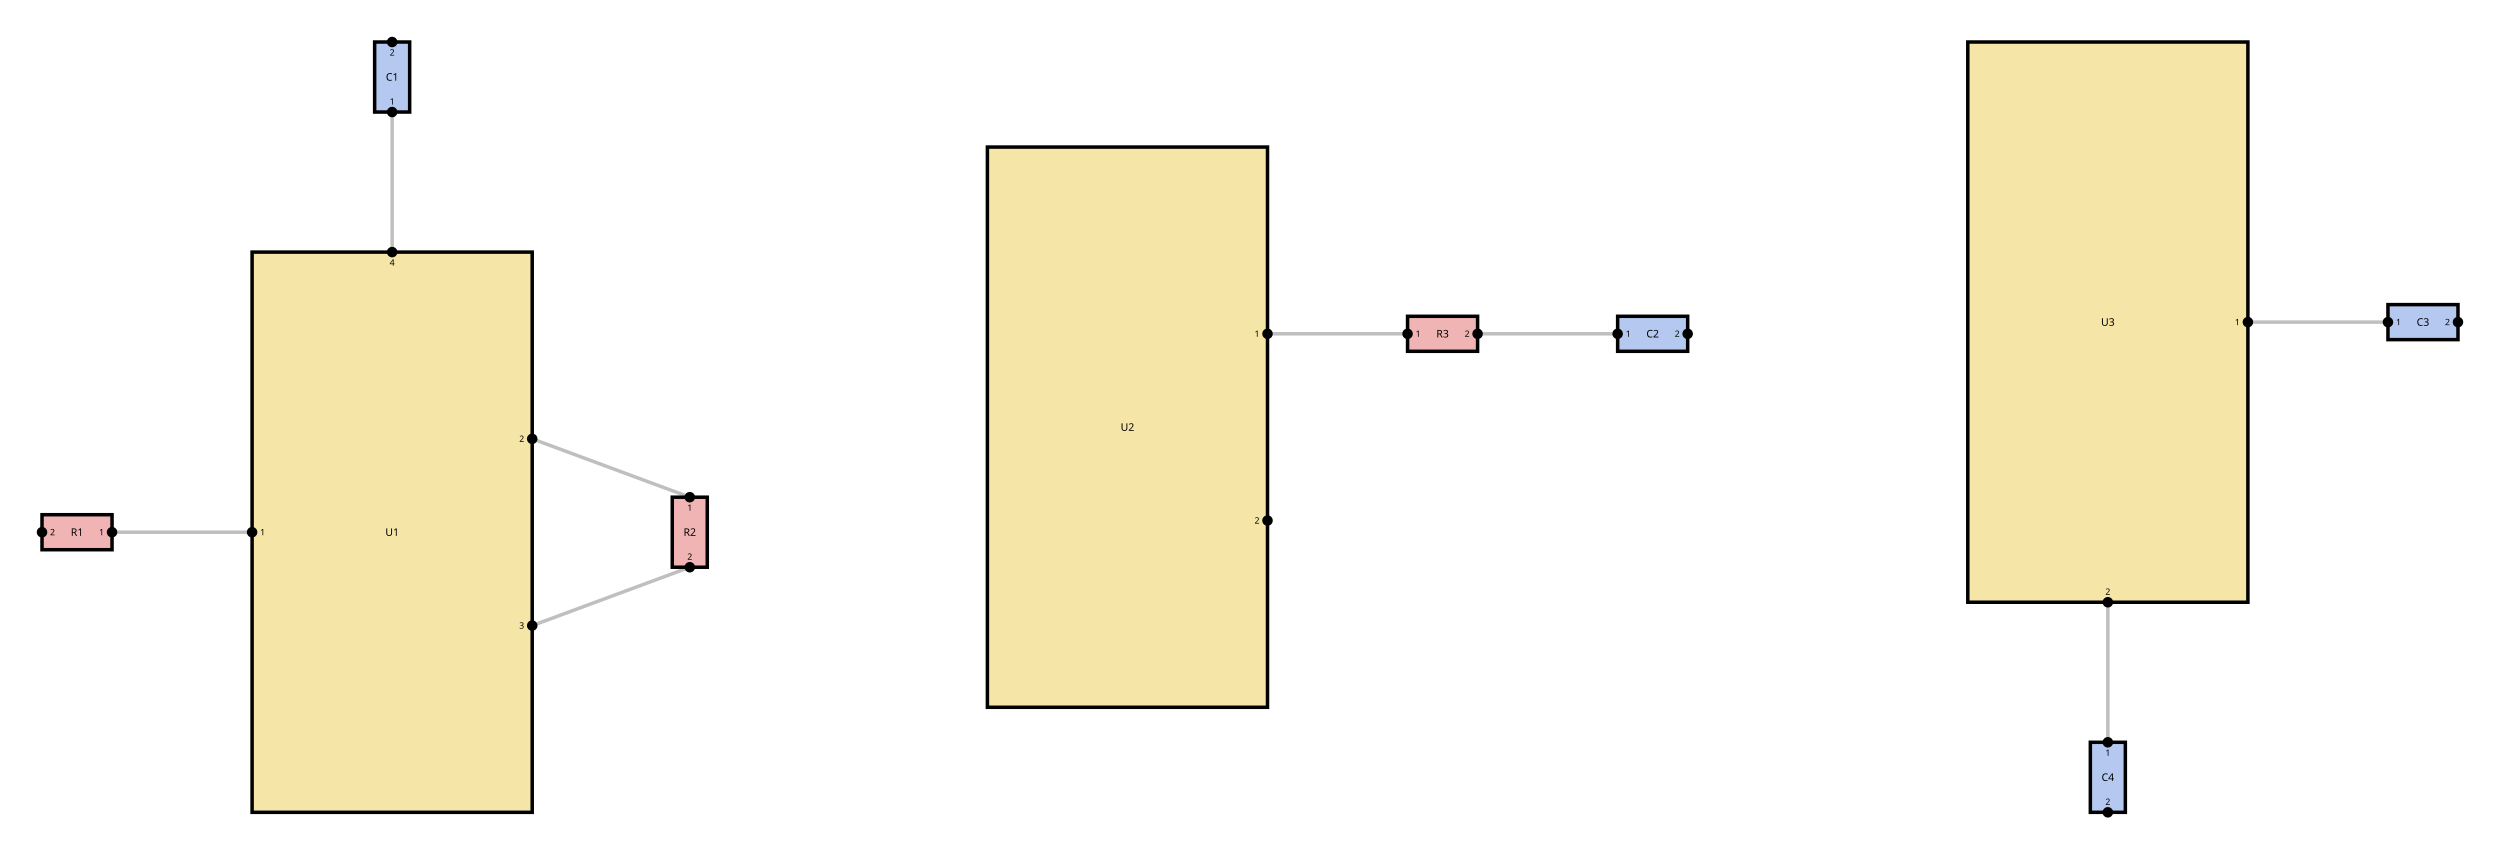
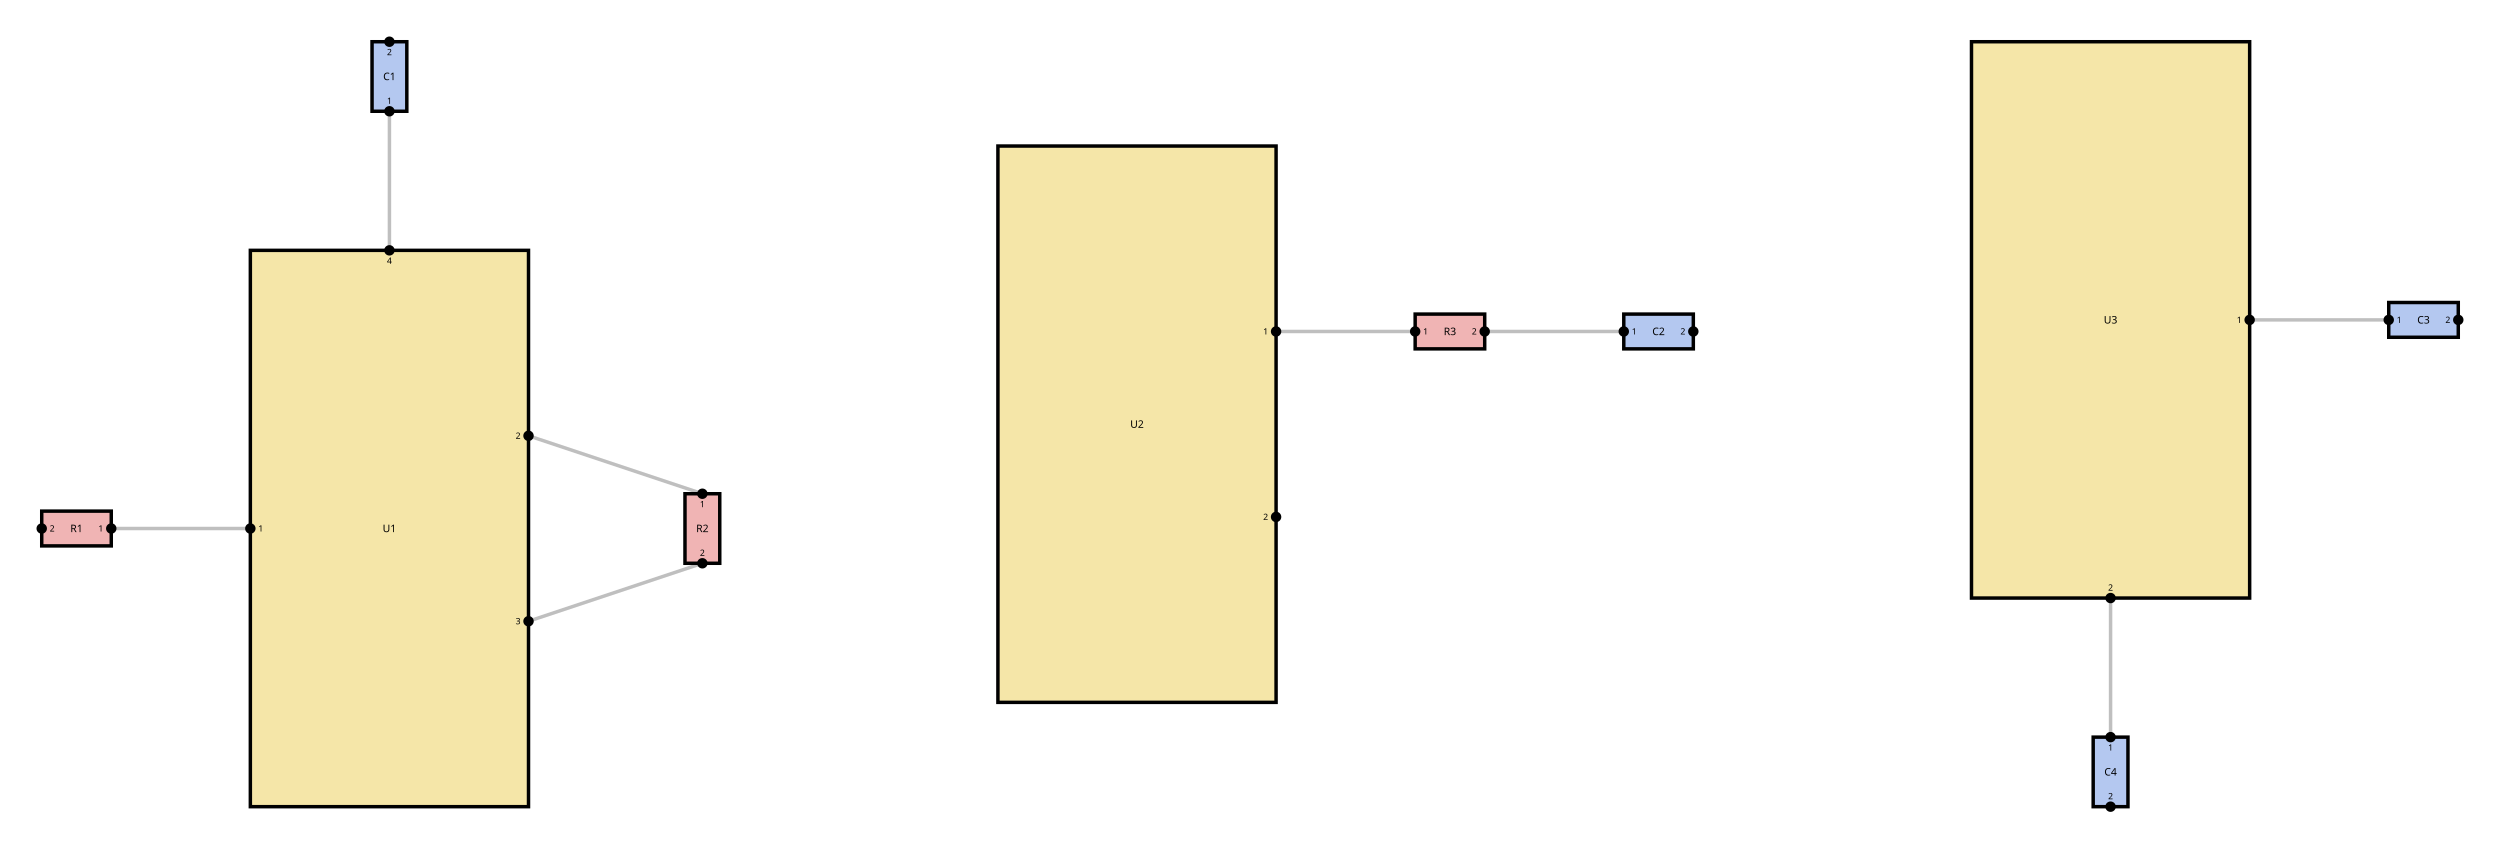
- <svg xmlns="http://www.w3.org/2000/svg" width="714" height="244" viewBox="0 0 714 244">
-   <line x1="197" y1="142" x2="152" y2="125.333" stroke="black" stroke-opacity="0.25" stroke-width="1" />
-   <line x1="197" y1="162" x2="152" y2="178.667" stroke="black" stroke-opacity="0.25" stroke-width="1" />
+ <svg xmlns="http://www.w3.org/2000/svg" width="719" height="244" viewBox="0 0 719 244">
+   <line x1="202" y1="142" x2="152" y2="125.333" stroke="black" stroke-opacity="0.25" stroke-width="1" />
+   <line x1="202" y1="162" x2="152" y2="178.667" stroke="black" stroke-opacity="0.25" stroke-width="1" />
  <line x1="32" y1="152" x2="72" y2="152" stroke="black" stroke-opacity="0.25" stroke-width="1" />
  <line x1="112" y1="32" x2="112" y2="72" stroke="black" stroke-opacity="0.25" stroke-width="1" />
-   <line x1="402" y1="95.333" x2="362" y2="95.333" stroke="black" stroke-opacity="0.25" stroke-width="1" />
-   <line x1="462" y1="95.333" x2="422" y2="95.333" stroke="black" stroke-opacity="0.25" stroke-width="1" />
-   <line x1="682" y1="92" x2="642" y2="92" stroke="black" stroke-opacity="0.25" stroke-width="1" />
-   <line x1="602" y1="212" x2="602" y2="172" stroke="black" stroke-opacity="0.25" stroke-width="1" />
+   <line x1="407" y1="95.333" x2="367" y2="95.333" stroke="black" stroke-opacity="0.25" stroke-width="1" />
+   <line x1="467" y1="95.333" x2="427" y2="95.333" stroke="black" stroke-opacity="0.25" stroke-width="1" />
+   <line x1="687" y1="92" x2="647" y2="92" stroke="black" stroke-opacity="0.25" stroke-width="1" />
+   <line x1="607" y1="212" x2="607" y2="172" stroke="black" stroke-opacity="0.25" stroke-width="1" />
  <rect x="72" y="72" width="80" height="160" fill="#f5e6a8" stroke="black" stroke-width="1" />
  <circle cx="112" cy="72" r="1.5" fill="black" />
  <text x="112" y="75" font-family="sans-serif" font-size="2.5" text-anchor="middle" dominant-baseline="middle">4</text>
  <circle cx="72" cy="152" r="1.5" fill="black" />
  <text x="75" y="152" font-family="sans-serif" font-size="2.5" text-anchor="middle" dominant-baseline="middle">1</text>
  <circle cx="152" cy="125.333" r="1.5" fill="black" />
  <text x="149" y="125.333" font-family="sans-serif" font-size="2.5" text-anchor="middle" dominant-baseline="middle">2</text>
  <circle cx="152" cy="178.667" r="1.5" fill="black" />
  <text x="149" y="178.667" font-family="sans-serif" font-size="2.5" text-anchor="middle" dominant-baseline="middle">3</text>
  <text x="112" y="152" font-family="sans-serif" font-size="3" text-anchor="middle" dominant-baseline="middle">U1</text>
-   <rect x="192" y="142" width="10" height="20" fill="#f0b4b4" stroke="black" stroke-width="1" />
-   <circle cx="197" cy="142" r="1.5" fill="black" />
-   <text x="197" y="145" font-family="sans-serif" font-size="2.5" text-anchor="middle" dominant-baseline="middle">1</text>
-   <circle cx="197" cy="162" r="1.5" fill="black" />
-   <text x="197" y="159" font-family="sans-serif" font-size="2.5" text-anchor="middle" dominant-baseline="middle">2</text>
-   <text x="197" y="152" font-family="sans-serif" font-size="3" text-anchor="middle" dominant-baseline="middle">R2</text>
+   <rect x="197" y="142" width="10" height="20" fill="#f0b4b4" stroke="black" stroke-width="1" />
+   <circle cx="202" cy="142" r="1.5" fill="black" />
+   <text x="202" y="145" font-family="sans-serif" font-size="2.5" text-anchor="middle" dominant-baseline="middle">1</text>
+   <circle cx="202" cy="162" r="1.5" fill="black" />
+   <text x="202" y="159" font-family="sans-serif" font-size="2.5" text-anchor="middle" dominant-baseline="middle">2</text>
+   <text x="202" y="152" font-family="sans-serif" font-size="3" text-anchor="middle" dominant-baseline="middle">R2</text>
  <rect x="12" y="147" width="20" height="10" fill="#f0b4b4" stroke="black" stroke-width="1" />
  <circle cx="32" cy="152" r="1.5" fill="black" />
  <text x="29" y="152" font-family="sans-serif" font-size="2.5" text-anchor="middle" dominant-baseline="middle">1</text>
  <circle cx="12" cy="152" r="1.5" fill="black" />
  <text x="15" y="152" font-family="sans-serif" font-size="2.5" text-anchor="middle" dominant-baseline="middle">2</text>
  <text x="22" y="152" font-family="sans-serif" font-size="3" text-anchor="middle" dominant-baseline="middle">R1</text>
  <rect x="107" y="12" width="10" height="20" fill="#b4c8f0" stroke="black" stroke-width="1" />
  <circle cx="112" cy="32" r="1.5" fill="black" />
  <text x="112" y="29" font-family="sans-serif" font-size="2.5" text-anchor="middle" dominant-baseline="middle">1</text>
  <circle cx="112" cy="12" r="1.5" fill="black" />
  <text x="112" y="15" font-family="sans-serif" font-size="2.5" text-anchor="middle" dominant-baseline="middle">2</text>
  <text x="112" y="22" font-family="sans-serif" font-size="3" text-anchor="middle" dominant-baseline="middle">C1</text>
-   <rect x="282" y="42" width="80" height="160" fill="#f5e6a8" stroke="black" stroke-width="1" />
-   <circle cx="362" cy="95.333" r="1.5" fill="black" />
-   <text x="359" y="95.333" font-family="sans-serif" font-size="2.5" text-anchor="middle" dominant-baseline="middle">1</text>
-   <circle cx="362" cy="148.667" r="1.5" fill="black" />
-   <text x="359" y="148.667" font-family="sans-serif" font-size="2.5" text-anchor="middle" dominant-baseline="middle">2</text>
-   <text x="322" y="122" font-family="sans-serif" font-size="3" text-anchor="middle" dominant-baseline="middle">U2</text>
-   <rect x="402" y="90.333" width="20" height="10" fill="#f0b4b4" stroke="black" stroke-width="1" />
-   <circle cx="402" cy="95.333" r="1.5" fill="black" />
-   <text x="405" y="95.333" font-family="sans-serif" font-size="2.5" text-anchor="middle" dominant-baseline="middle">1</text>
-   <circle cx="422" cy="95.333" r="1.5" fill="black" />
-   <text x="419" y="95.333" font-family="sans-serif" font-size="2.5" text-anchor="middle" dominant-baseline="middle">2</text>
-   <text x="412" y="95.333" font-family="sans-serif" font-size="3" text-anchor="middle" dominant-baseline="middle">R3</text>
-   <rect x="462" y="90.333" width="20" height="10" fill="#b4c8f0" stroke="black" stroke-width="1" />
-   <circle cx="462" cy="95.333" r="1.5" fill="black" />
-   <text x="465" y="95.333" font-family="sans-serif" font-size="2.5" text-anchor="middle" dominant-baseline="middle">1</text>
-   <circle cx="482" cy="95.333" r="1.5" fill="black" />
-   <text x="479" y="95.333" font-family="sans-serif" font-size="2.5" text-anchor="middle" dominant-baseline="middle">2</text>
-   <text x="472" y="95.333" font-family="sans-serif" font-size="3" text-anchor="middle" dominant-baseline="middle">C2</text>
-   <rect x="562" y="12" width="80" height="160" fill="#f5e6a8" stroke="black" stroke-width="1" />
-   <circle cx="642" cy="92" r="1.5" fill="black" />
-   <text x="639" y="92" font-family="sans-serif" font-size="2.5" text-anchor="middle" dominant-baseline="middle">1</text>
-   <circle cx="602" cy="172" r="1.5" fill="black" />
-   <text x="602" y="169" font-family="sans-serif" font-size="2.5" text-anchor="middle" dominant-baseline="middle">2</text>
-   <text x="602" y="92" font-family="sans-serif" font-size="3" text-anchor="middle" dominant-baseline="middle">U3</text>
-   <rect x="682" y="87" width="20" height="10" fill="#b4c8f0" stroke="black" stroke-width="1" />
-   <circle cx="682" cy="92" r="1.5" fill="black" />
-   <text x="685" y="92" font-family="sans-serif" font-size="2.5" text-anchor="middle" dominant-baseline="middle">1</text>
-   <circle cx="702" cy="92" r="1.5" fill="black" />
-   <text x="699" y="92" font-family="sans-serif" font-size="2.5" text-anchor="middle" dominant-baseline="middle">2</text>
-   <text x="692" y="92" font-family="sans-serif" font-size="3" text-anchor="middle" dominant-baseline="middle">C3</text>
-   <rect x="597" y="212" width="10" height="20" fill="#b4c8f0" stroke="black" stroke-width="1" />
-   <circle cx="602" cy="212" r="1.5" fill="black" />
-   <text x="602" y="215" font-family="sans-serif" font-size="2.5" text-anchor="middle" dominant-baseline="middle">1</text>
-   <circle cx="602" cy="232" r="1.5" fill="black" />
-   <text x="602" y="229" font-family="sans-serif" font-size="2.5" text-anchor="middle" dominant-baseline="middle">2</text>
-   <text x="602" y="222" font-family="sans-serif" font-size="3" text-anchor="middle" dominant-baseline="middle">C4</text>
+   <rect x="287" y="42" width="80" height="160" fill="#f5e6a8" stroke="black" stroke-width="1" />
+   <circle cx="367" cy="95.333" r="1.5" fill="black" />
+   <text x="364" y="95.333" font-family="sans-serif" font-size="2.5" text-anchor="middle" dominant-baseline="middle">1</text>
+   <circle cx="367" cy="148.667" r="1.5" fill="black" />
+   <text x="364" y="148.667" font-family="sans-serif" font-size="2.5" text-anchor="middle" dominant-baseline="middle">2</text>
+   <text x="327" y="122" font-family="sans-serif" font-size="3" text-anchor="middle" dominant-baseline="middle">U2</text>
+   <rect x="407" y="90.333" width="20" height="10" fill="#f0b4b4" stroke="black" stroke-width="1" />
+   <circle cx="407" cy="95.333" r="1.5" fill="black" />
+   <text x="410" y="95.333" font-family="sans-serif" font-size="2.5" text-anchor="middle" dominant-baseline="middle">1</text>
+   <circle cx="427" cy="95.333" r="1.5" fill="black" />
+   <text x="424" y="95.333" font-family="sans-serif" font-size="2.5" text-anchor="middle" dominant-baseline="middle">2</text>
+   <text x="417" y="95.333" font-family="sans-serif" font-size="3" text-anchor="middle" dominant-baseline="middle">R3</text>
+   <rect x="467" y="90.333" width="20" height="10" fill="#b4c8f0" stroke="black" stroke-width="1" />
+   <circle cx="467" cy="95.333" r="1.5" fill="black" />
+   <text x="470" y="95.333" font-family="sans-serif" font-size="2.5" text-anchor="middle" dominant-baseline="middle">1</text>
+   <circle cx="487" cy="95.333" r="1.5" fill="black" />
+   <text x="484" y="95.333" font-family="sans-serif" font-size="2.5" text-anchor="middle" dominant-baseline="middle">2</text>
+   <text x="477" y="95.333" font-family="sans-serif" font-size="3" text-anchor="middle" dominant-baseline="middle">C2</text>
+   <rect x="567" y="12" width="80" height="160" fill="#f5e6a8" stroke="black" stroke-width="1" />
+   <circle cx="647" cy="92" r="1.5" fill="black" />
+   <text x="644" y="92" font-family="sans-serif" font-size="2.5" text-anchor="middle" dominant-baseline="middle">1</text>
+   <circle cx="607" cy="172" r="1.5" fill="black" />
+   <text x="607" y="169" font-family="sans-serif" font-size="2.5" text-anchor="middle" dominant-baseline="middle">2</text>
+   <text x="607" y="92" font-family="sans-serif" font-size="3" text-anchor="middle" dominant-baseline="middle">U3</text>
+   <rect x="687" y="87" width="20" height="10" fill="#b4c8f0" stroke="black" stroke-width="1" />
+   <circle cx="687" cy="92" r="1.5" fill="black" />
+   <text x="690" y="92" font-family="sans-serif" font-size="2.5" text-anchor="middle" dominant-baseline="middle">1</text>
+   <circle cx="707" cy="92" r="1.5" fill="black" />
+   <text x="704" y="92" font-family="sans-serif" font-size="2.5" text-anchor="middle" dominant-baseline="middle">2</text>
+   <text x="697" y="92" font-family="sans-serif" font-size="3" text-anchor="middle" dominant-baseline="middle">C3</text>
+   <rect x="602" y="212" width="10" height="20" fill="#b4c8f0" stroke="black" stroke-width="1" />
+   <circle cx="607" cy="212" r="1.5" fill="black" />
+   <text x="607" y="215" font-family="sans-serif" font-size="2.5" text-anchor="middle" dominant-baseline="middle">1</text>
+   <circle cx="607" cy="232" r="1.5" fill="black" />
+   <text x="607" y="229" font-family="sans-serif" font-size="2.5" text-anchor="middle" dominant-baseline="middle">2</text>
+   <text x="607" y="222" font-family="sans-serif" font-size="3" text-anchor="middle" dominant-baseline="middle">C4</text>
</svg>
